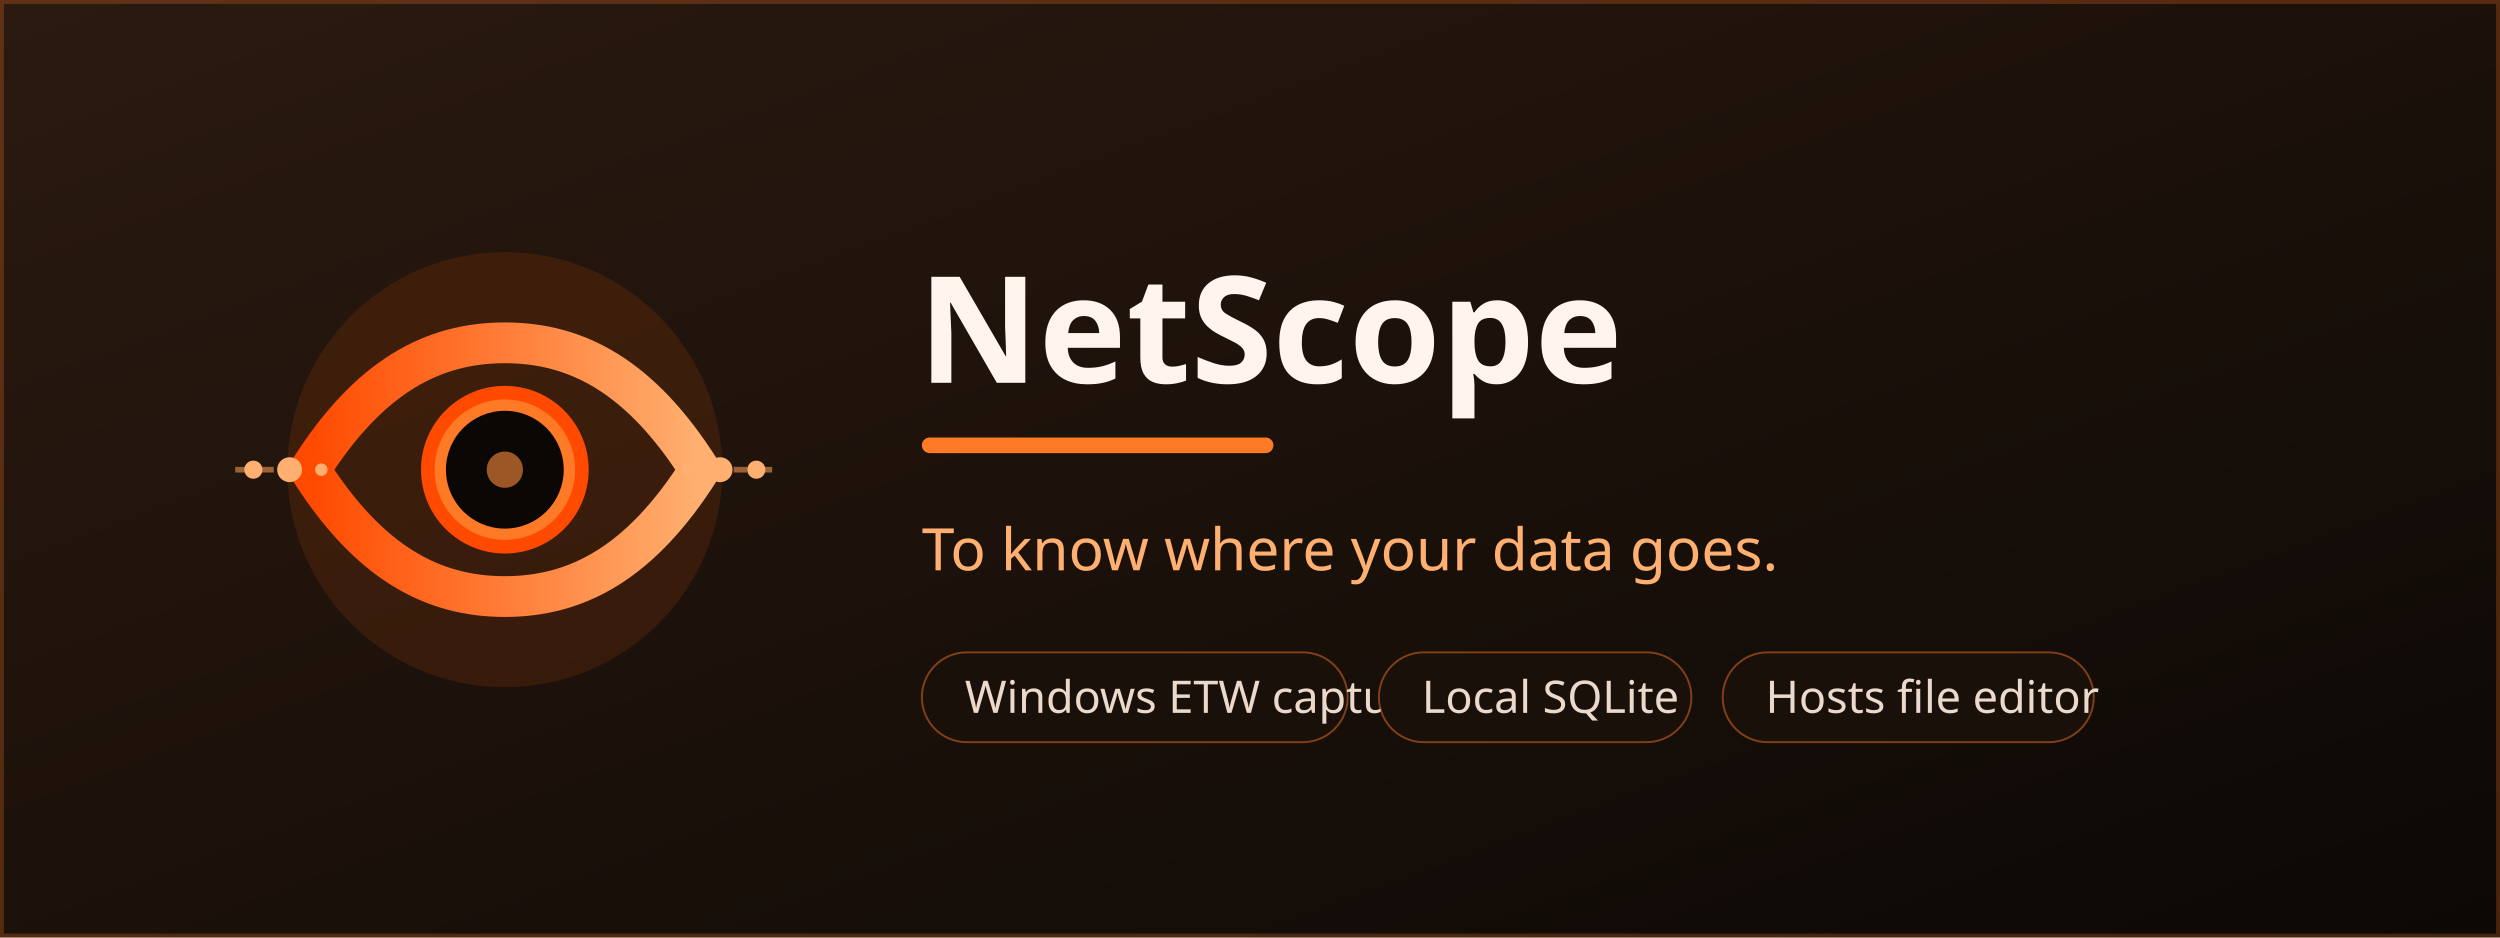
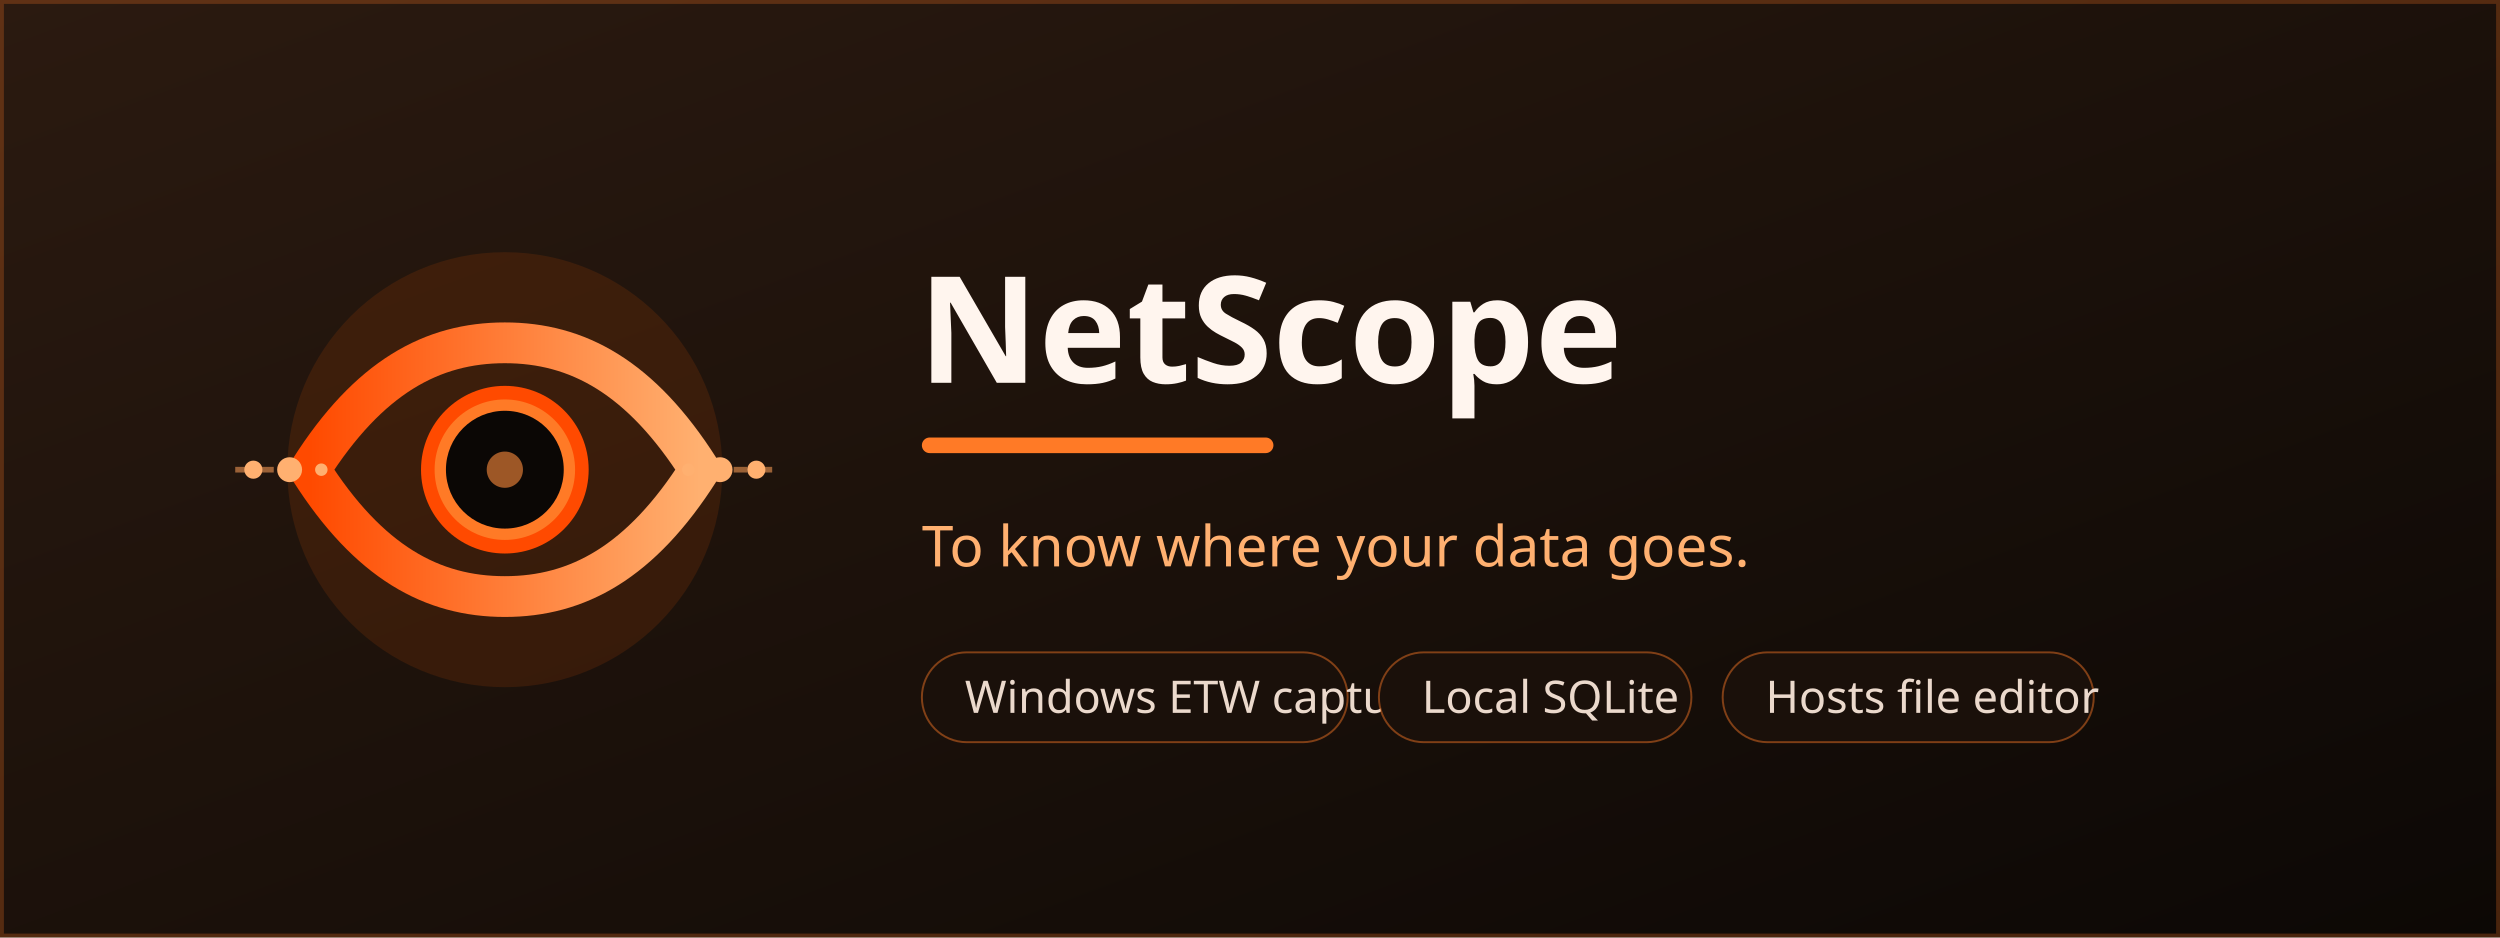
<svg xmlns="http://www.w3.org/2000/svg" width="1280" height="480" viewBox="0 0 1280 480" role="img" aria-label="NetScope">
  <defs>
    <linearGradient id="bg" x1="0" y1="0" x2="1" y2="1">
      <stop offset="0" stop-color="#2B1A10" />
      <stop offset="1" stop-color="#0C0805" />
    </linearGradient>
    <linearGradient id="eye" x1="0" y1="0" x2="1" y2="0">
      <stop offset="0" stop-color="#FF4A00" />
      <stop offset="1" stop-color="#FFB070" />
    </linearGradient>
  </defs>
  <rect width="1280" height="480" fill="url(#bg)" />
  <rect x="1" y="1" width="1278" height="478" fill="none" stroke="#FF7A26" stroke-opacity="0.25" stroke-width="2" />
  <g transform="translate(110 92) scale(1.16)">
    <circle cx="128" cy="128" r="96" fill="#FF5C00" fill-opacity="0.12" />
    <g fill="none" stroke="#FFA05A" stroke-opacity="0.55" stroke-width="2.5" stroke-dasharray="6 5">
      <path d="M9 128 H38" />
      <path d="M218 128 H247" />
    </g>
    <path d="M42 128 C68 87 96 72 128 72 C160 72 188 87 214 128 C188 169 160 184 128 184 C96 184 68 169 42 128Z" fill="none" stroke="url(#eye)" stroke-width="18" stroke-linejoin="round" />
    <circle cx="128" cy="128" r="37" fill="#FF4A00" />
    <circle cx="128" cy="128" r="31" fill="#FF7A26" />
    <circle cx="128" cy="128" r="26" fill="#0B0705" />
    <circle cx="128" cy="128" r="8" fill="#FF8C3C" fill-opacity="0.6" />
    <g fill="#FFB070">
      <circle cx="17" cy="128" r="4" />
      <circle cx="33" cy="128" r="5.5" />
      <circle cx="47" cy="128" r="2.75" />
      <circle cx="209" cy="128" r="2.75" />
      <circle cx="223" cy="128" r="5.5" />
      <circle cx="239" cy="128" r="4" />
    </g>
  </g>
  <text x="470" y="196" font-family="Segoe UI, Ubuntu, Cantarell, sans-serif" font-weight="700" font-size="76" fill="#FFF5EE">NetScope</text>
  <rect x="472" y="224" width="180" height="8" rx="4" fill="#FF7A26" />
-   <text x="472" y="292" font-family="Segoe UI, Ubuntu, Cantarell, sans-serif" font-size="30" fill="#FFB070">To know where your data goes.</text>
+   <text x="472" y="290" font-family="Segoe UI, Ubuntu, Cantarell, sans-serif" font-size="29" fill="#FFB070">To know where your data goes.</text>
  <g font-family="Segoe UI, Ubuntu, Cantarell, sans-serif" font-size="23" fill="#EBD9CC">
    <rect x="472" y="334" width="218" height="46" rx="23" fill="#1A100A" stroke="#FF7A26" stroke-opacity="0.45" />
    <text x="494" y="365">Windows ETW capture</text>
    <rect x="706" y="334" width="160" height="46" rx="23" fill="#1A100A" stroke="#FF7A26" stroke-opacity="0.45" />
    <text x="728" y="365">Local SQLite</text>
    <rect x="882" y="334" width="190" height="46" rx="23" fill="#1A100A" stroke="#FF7A26" stroke-opacity="0.45" />
    <text x="904" y="365">Hosts file editor</text>
  </g>
</svg>
